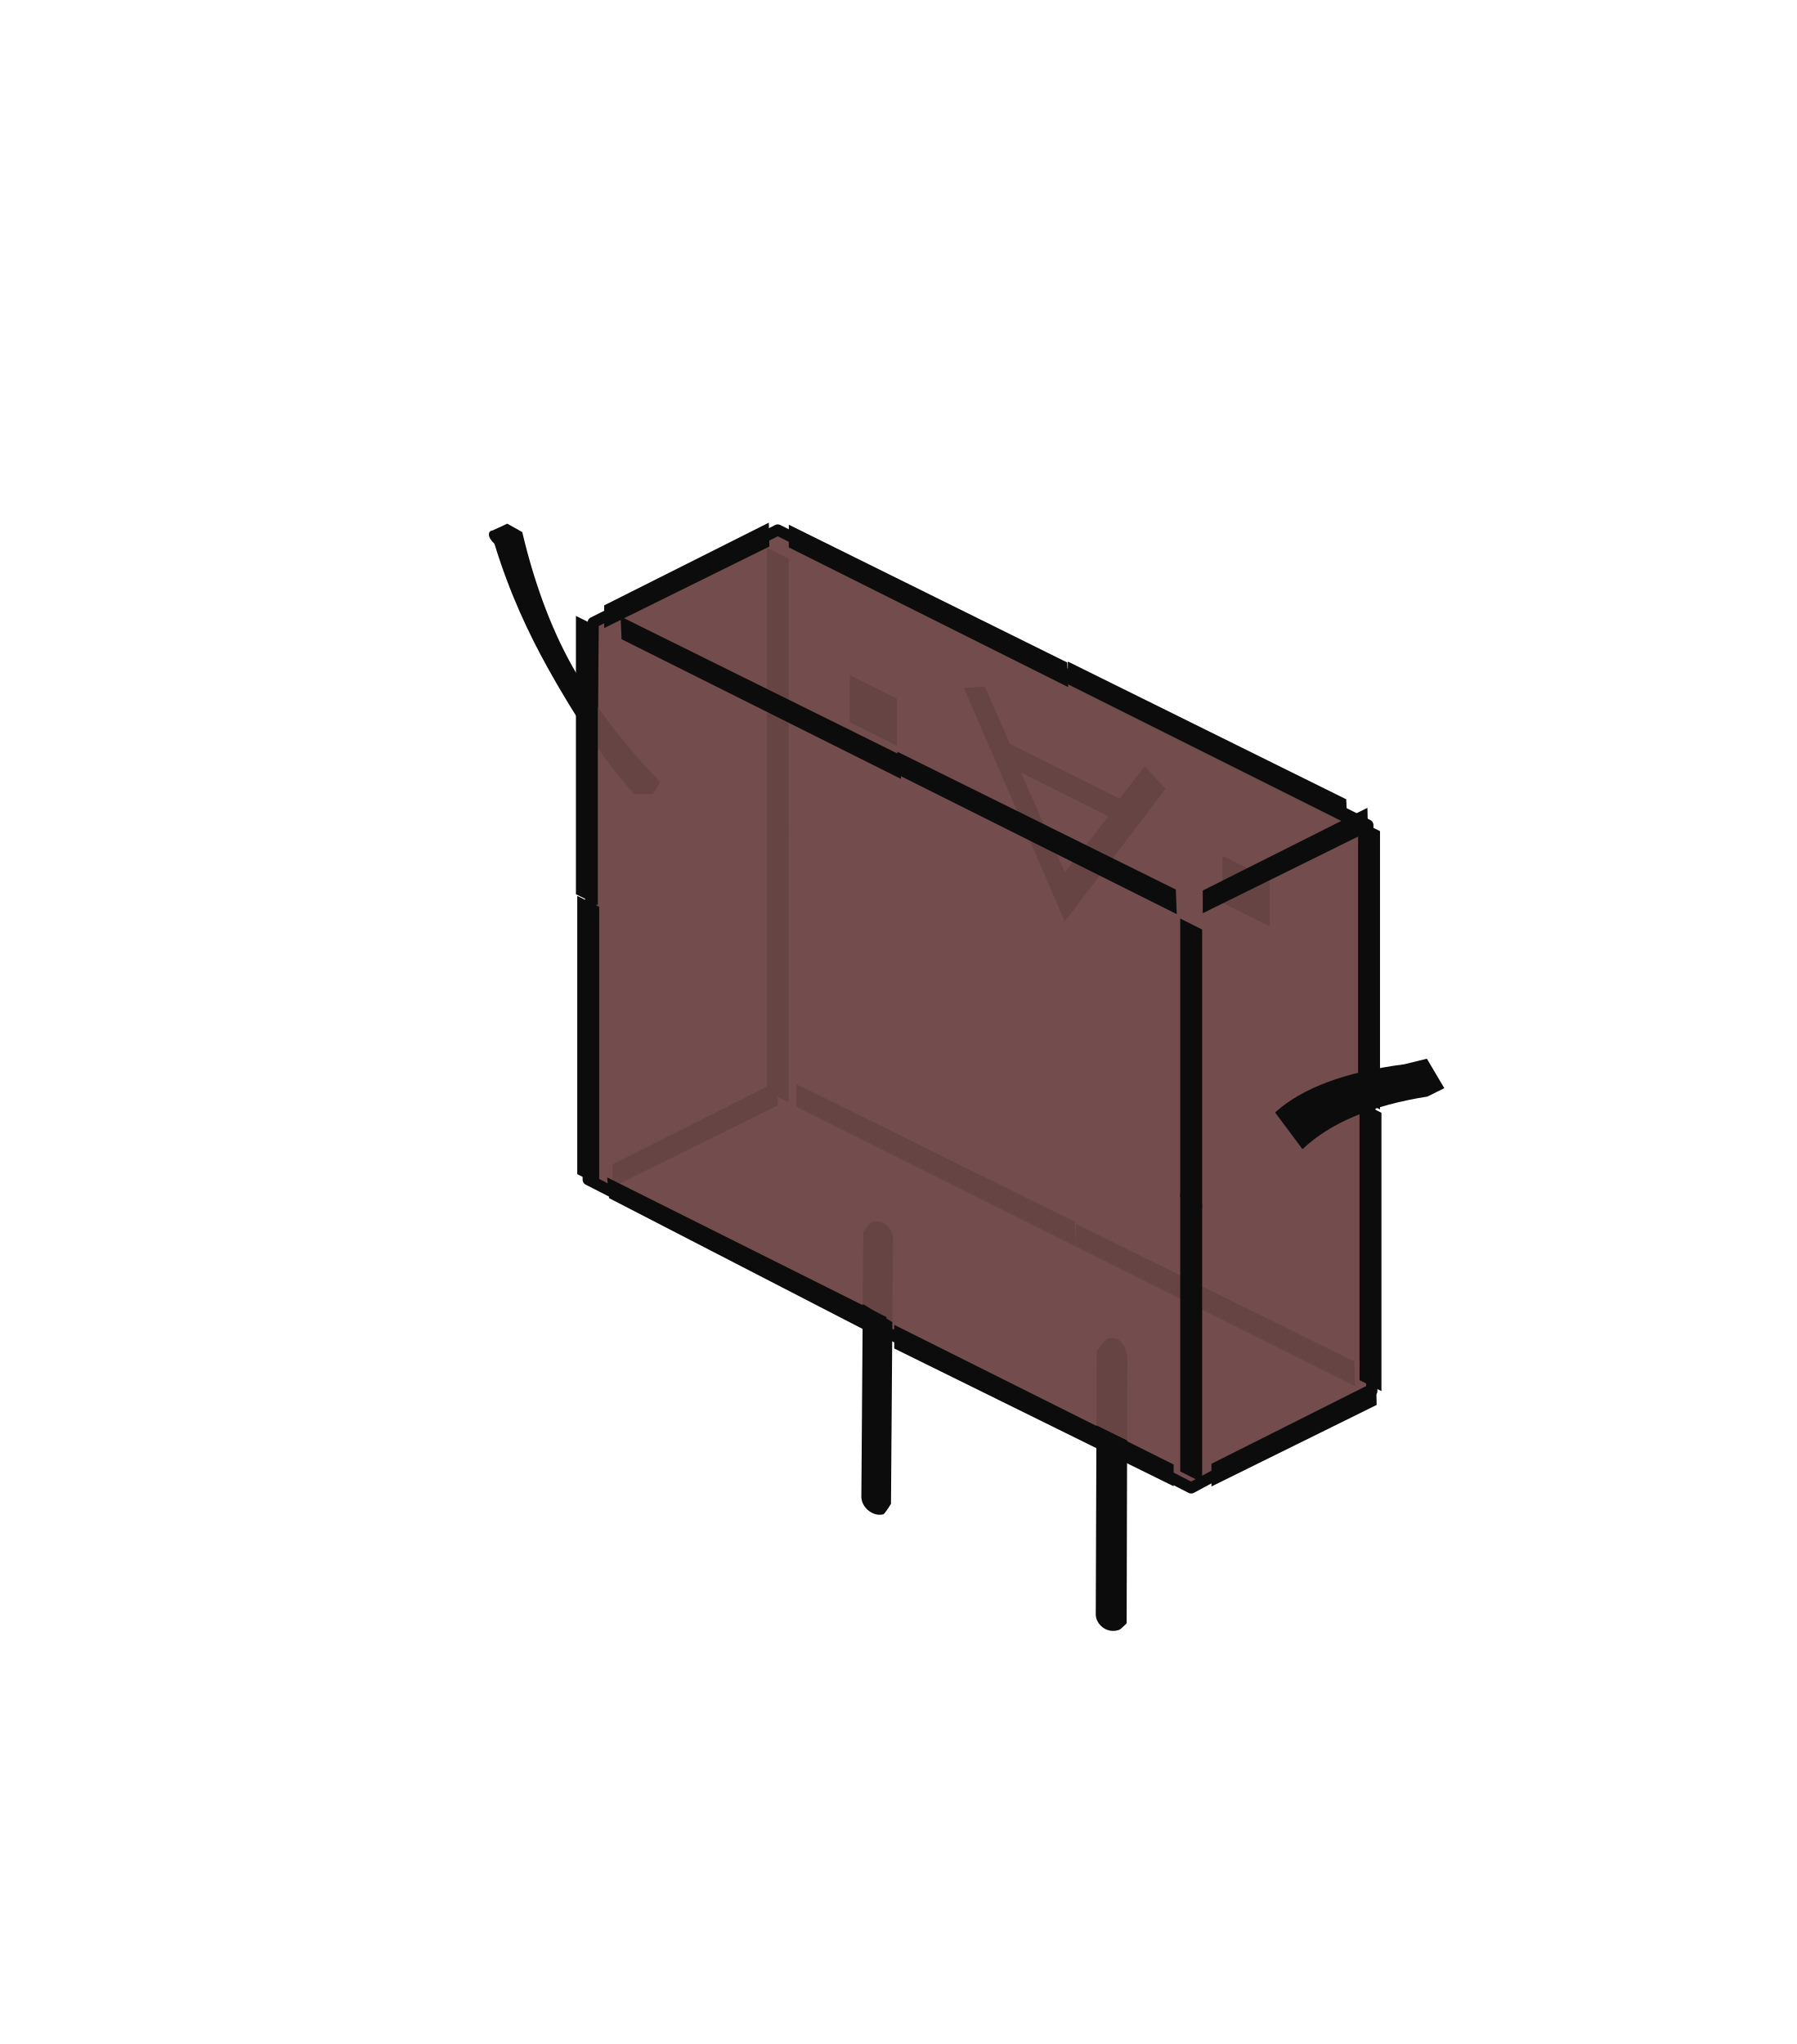
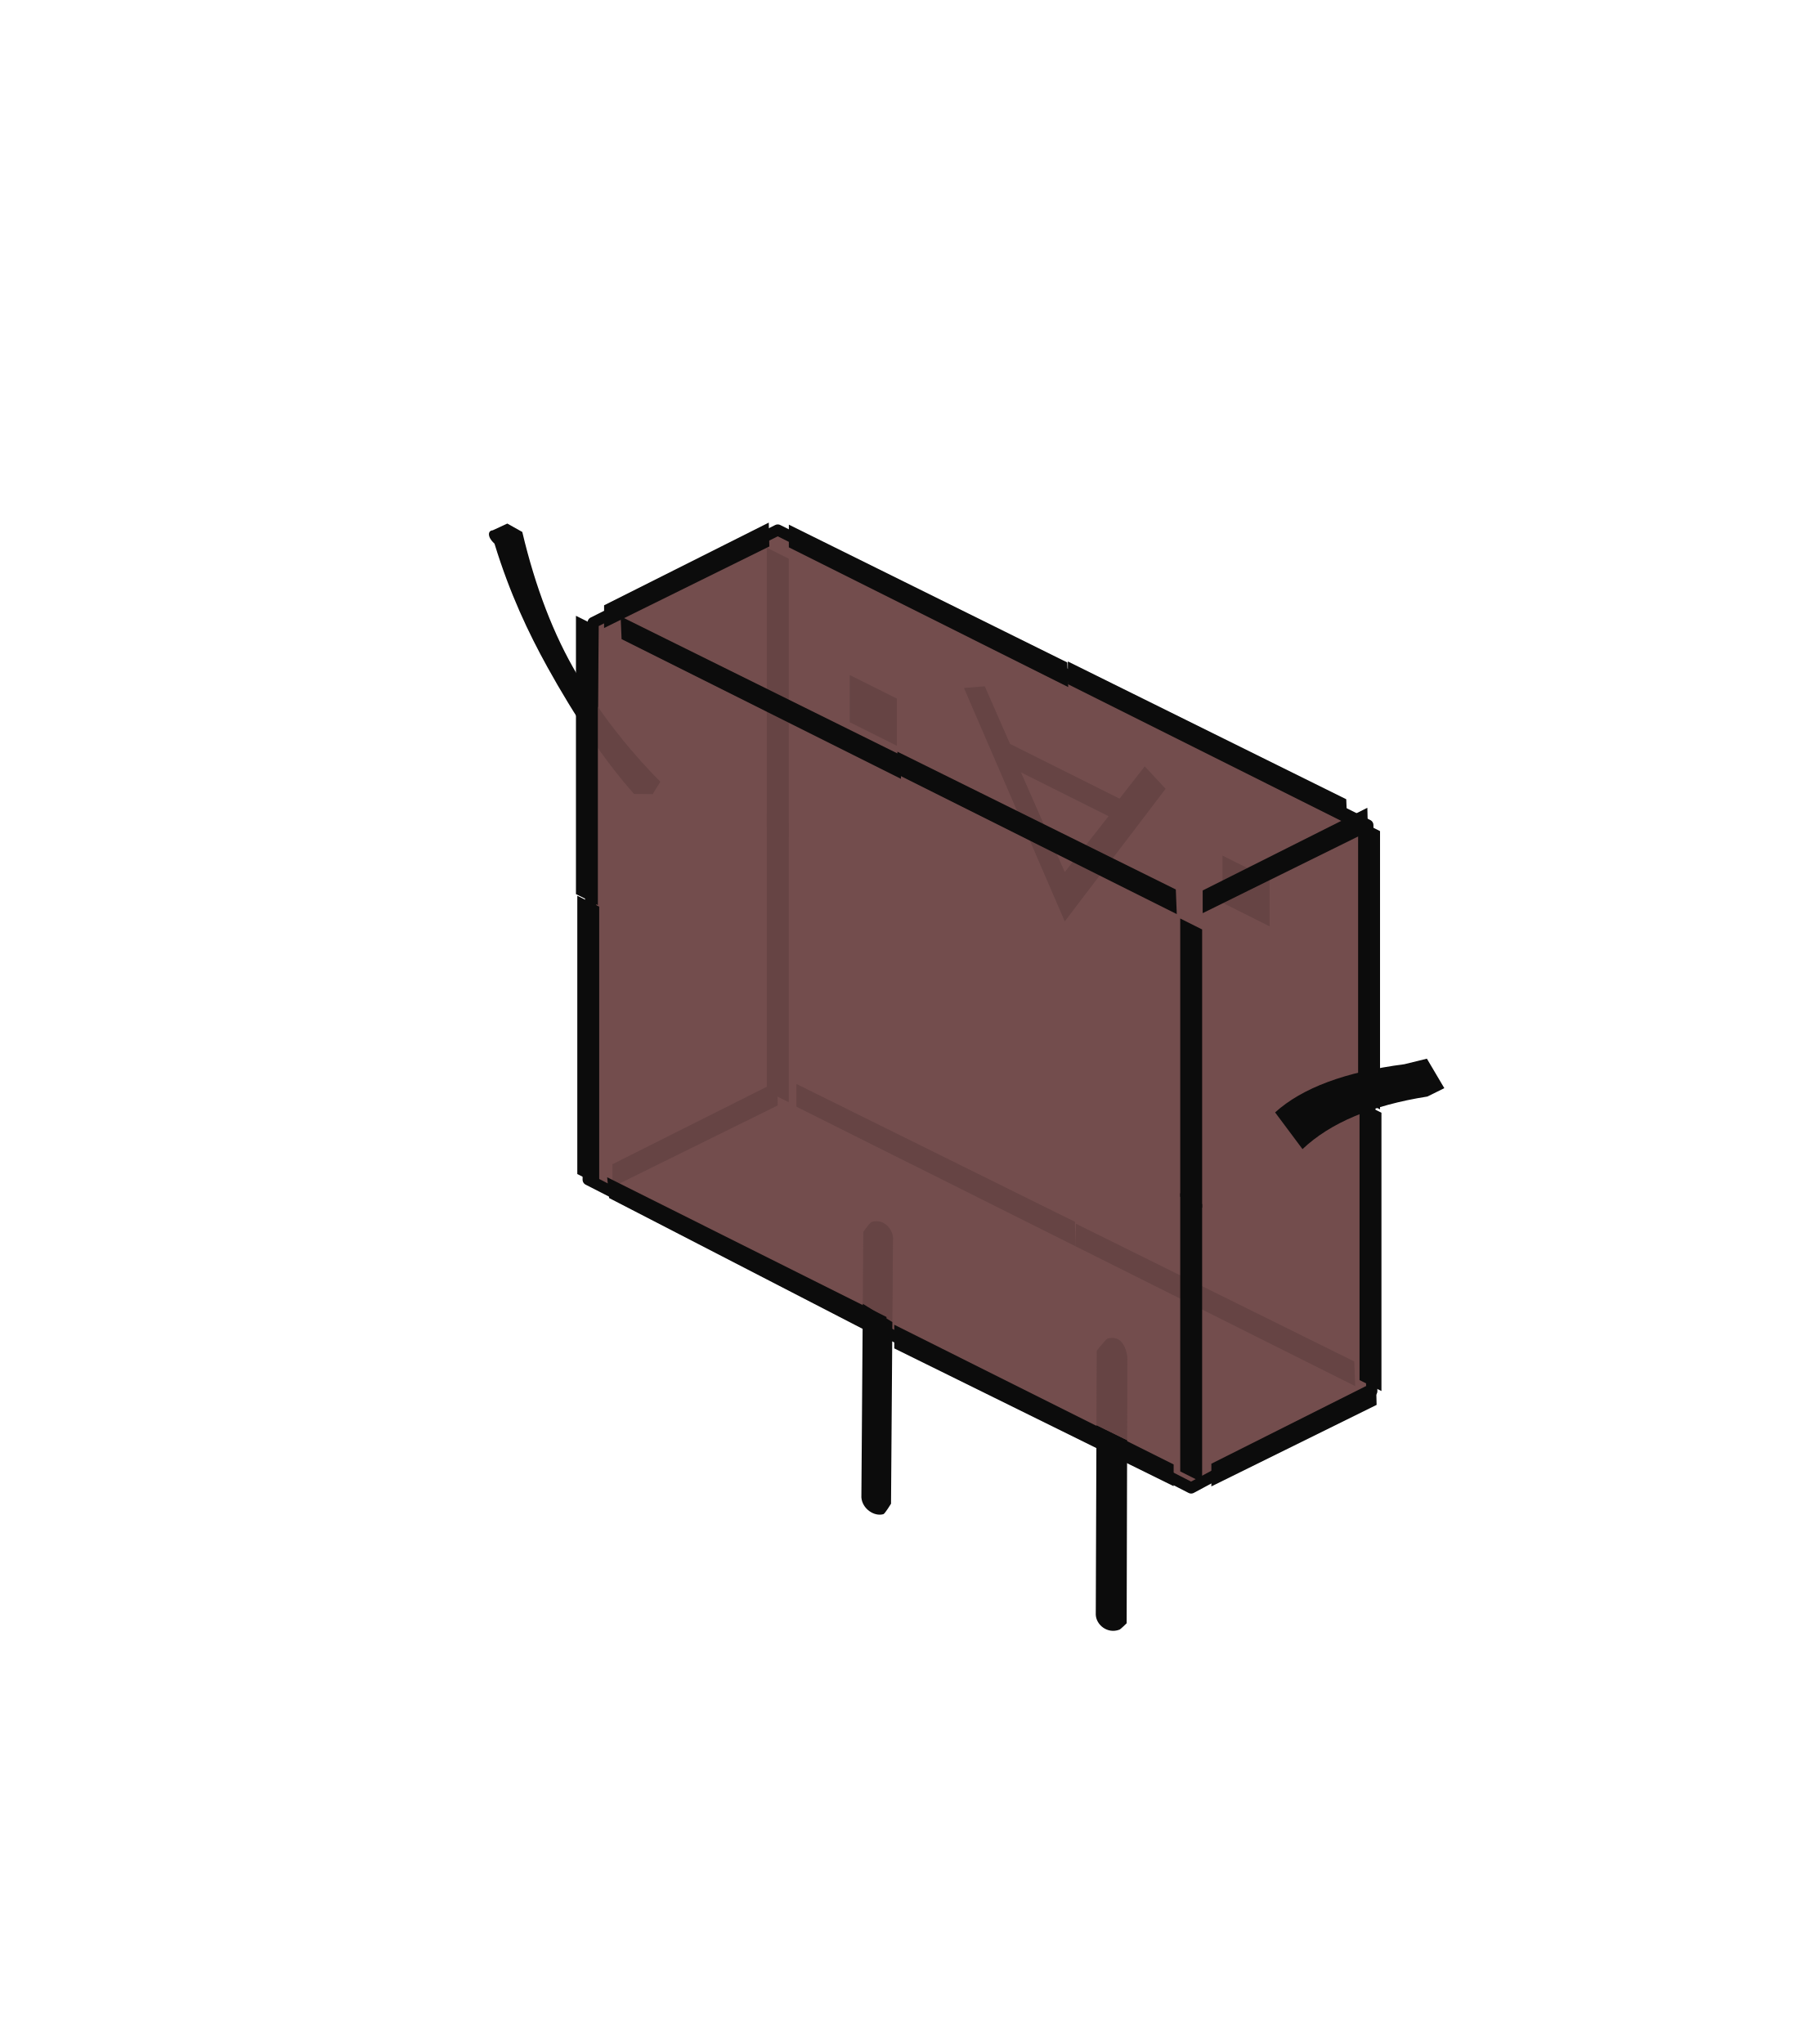
- <svg xmlns="http://www.w3.org/2000/svg" height="182" width="160" viewBox="0 0 160 182" version="1.1" xml:space="preserve" style="fill-rule:evenodd;clip-rule:evenodd;stroke-linecap:round;stroke-linejoin:round;stroke-miterlimit:1.5;">
-   <g id="BackStanding" transform="matrix(-1.14173,0,0,1.14173,171.317,-0.60128)">
-     <g opacity="0.95">
-       <g transform="matrix(0.316158,0,0,0.316158,-128.35,-158.085)">
-         <path d="M542.173,844.83L543.15,705.205L688.709,632.426L734.246,655.253L735.467,792.673L586.728,868.712L542.173,844.83Z" style="fill:rgb(108,68,68);stroke:black;stroke-width:2.77px;" />
-       </g>
-       <g transform="matrix(0.0423495,-0.0211748,1.8807e-17,0.0423495,13.7842,51.9048)">
-         <rect x="1566" y="856.517" width="86.762" height="86.762" style="fill:rgb(94,59,59);fill-rule:nonzero;" />
-       </g>
-       <g transform="matrix(0.0423495,-0.0211748,1.8807e-17,0.0423495,17.5264,49.5765)">
-         <rect x="791.193" y="856.517" width="86.762" height="86.762" style="fill:rgb(94,59,59);fill-rule:nonzero;" />
-       </g>
-       <g transform="matrix(0.0423495,-0.0211748,0,0.0423495,23.1215,54.4794)">
-         <path d="M977.928,1839.54L979.208,2189.34C978.469,2207.48 957.862,2214.49 935.706,2195.12C933.216,2192.94 922.327,2176.59 922.327,2176.59L921.438,1839.04" style="fill-rule:nonzero;" />
-       </g>
-       <g transform="matrix(0.0423495,-0.0211748,0,0.0423495,23.1215,54.4794)">
-         <path d="M921.438,1839.04L921.035,1685.75C922.733,1672.69 930.526,1648.89 957.508,1669.94C960.31,1672.12 977.426,1702.27 977.426,1702.27L977.928,1839.54" style="fill:rgb(94,59,59);fill-rule:nonzero;" />
-       </g>
-       <g transform="matrix(0.0423495,-0.0211748,0,0.0423495,21.9011,55.2303)">
-         <path d="M1382.65,1834.37L1381.55,1683.97C1379.07,1666.49 1395.22,1648.88 1420.91,1669.17C1423.95,1671.57 1436.16,1695.08 1436.16,1695.08L1437.12,1827.97" style="fill:rgb(94,59,59);fill-rule:nonzero;" />
-       </g>
-       <g transform="matrix(0.0423495,-0.0211748,0,0.0423495,21.9011,55.2303)">
-         <path d="M1437.12,1827.97L1439.72,2185.78C1438.26,2205.83 1416.23,2209.93 1399.14,2196.43C1396.34,2194.22 1385.11,2170.15 1385.11,2170.15L1382.65,1834.37" style="fill-rule:nonzero;" />
-       </g>
-       <g transform="matrix(0.0423495,-0.0211748,1.8807e-17,0.0423495,15.2164,52.1842)">
-         <path d="M1222.99,1088.56L1037.36,751.595L1075.69,729.4L1122.1,812.127L1323.87,812.127L1370.28,729.4L1408.62,751.595L1222.99,1088.56ZM1142.28,854.499L1222.99,997.757L1303.69,854.499L1142.28,854.499Z" style="fill:rgb(94,59,59);fill-rule:nonzero;" />
-       </g>
-       <g transform="matrix(0.0423495,-0.0211748,0,0.0423495,28.12,56.2723)">
-         <path d="M292.815,789.932C401.772,858.534 481.136,927.81 530.907,997.757L480.464,1040.13C429.348,966.146 352.674,895.526 250.443,828.269L219.267,797.248L251.352,758.999L292.815,789.932Z" style="fill-rule:nonzero;" />
-       </g>
-       <g transform="matrix(0.0423495,-0.0211748,0,0.0423495,18.733,57.0232)">
-         <path d="M2012.23,1032.13C1987.7,1055.62 1961.37,1077.01 1933.22,1094.76L1898.95,1078.07L1884.8,1048.2C1933.62,1023.25 1976.32,992.164 2012.9,954.956" style="fill:rgb(94,59,59);fill-rule:nonzero;" />
-       </g>
-       <g transform="matrix(0.0423495,-0.0211748,0,0.0423495,18.733,57.0232)">
-         <path d="M2012.9,954.956C2021.66,946.035 2030.08,936.762 2038.15,927.137C2081.19,876.021 2114.82,805.401 2139.03,715.276L2166.61,713.608L2193.51,739.489C2202.93,744.869 2203.65,757.099 2190.2,762.48C2161.95,840.498 2127.6,895.526 2092.62,941.261C2068.43,972.794 2041.63,1003.97 2012.23,1032.13" style="fill-rule:nonzero;" />
-       </g>
-       <g transform="matrix(0.0423495,-0.0211748,0,0.0423495,28.6109,59.5202)">
-         <path d="M702.177,596.153L1214.91,598.825L1214.91,640.62L700.395,640.62L702.177,596.153Z" style="fill-rule:nonzero;" />
-       </g>
-       <g transform="matrix(0.0423495,-0.0211748,0,0.0423495,37.0775,41.8138)">
-         <path d="M702.177,596.153L1214.91,598.825L1214.91,640.62L700.395,640.62L702.177,596.153Z" style="fill-rule:nonzero;" />
-       </g>
-       <g transform="matrix(0.0423495,-0.0211748,0,0.0423495,15.3179,52.483)">
-         <path d="M702.177,596.153L1214.91,598.825L1214.91,640.62L700.395,640.62L702.177,596.153Z" style="fill-rule:nonzero;" />
-       </g>
-       <g transform="matrix(0.0423495,-0.0211748,0,0.0423495,14.696,96.3307)">
-         <path d="M702.177,596.153L1214.91,598.825L1214.91,640.62L700.395,640.62L702.177,596.153Z" style="fill:rgb(94,59,59);fill-rule:nonzero;" />
-       </g>
-       <g transform="matrix(0.0423495,-0.0211748,0,0.0423495,36.4857,85.4358)">
-         <path d="M702.177,596.153L1214.91,598.825L1214.91,640.62L700.395,640.62L702.177,596.153Z" style="fill:rgb(94,59,59);fill-rule:nonzero;" />
-       </g>
-       <g transform="matrix(0.0250436,0.0123618,1.11216e-17,0.0423495,25.8189,29.5991)">
-         <path d="M702.177,596.153L1214.91,598.825L1214.91,640.62L700.395,640.62L702.177,596.153Z" style="fill-rule:nonzero;" />
-       </g>
-       <g transform="matrix(0.0250436,0.0123618,1.11216e-17,0.0423495,72.503,7.3593)">
-         <path d="M702.177,596.153L1214.91,598.825L1214.91,640.62L700.395,640.62L702.177,596.153Z" style="fill-rule:nonzero;" />
-       </g>
-       <g transform="matrix(0.0250436,0.0123618,1.11216e-17,0.0423495,71.8509,50.9512)">
-         <path d="M702.177,596.153L1214.91,598.825L1214.91,640.62L700.395,640.62L702.177,596.153Z" style="fill:rgb(94,59,59);fill-rule:nonzero;" />
-       </g>
-       <g transform="matrix(0.0250436,0.0123618,1.11216e-17,0.0423495,25.1416,74.3059)">
-         <path d="M702.177,596.153L1214.91,598.825L1214.91,640.62L700.395,640.62L702.177,596.153Z" style="fill-rule:nonzero;" />
-       </g>
-       <g transform="matrix(0.0423495,-0.0211748,0,0.0423495,29.7951,58.9655)">
-         <rect x="625.74" y="644.656" width="40.354" height="512.502" style="fill-rule:nonzero;" />
-       </g>
-       <g transform="matrix(0.0423495,-0.0211748,0,0.0423495,15.8098,73.2593)">
-         <rect x="625.74" y="644.656" width="40.354" height="512.502" style="fill-rule:nonzero;" />
-       </g>
-       <g transform="matrix(0.0423495,-0.0211748,0,0.0423495,15.9212,51.2954)">
-         <rect x="625.74" y="644.656" width="40.354" height="512.502" style="fill-rule:nonzero;" />
-       </g>
-       <g transform="matrix(0.0423495,-0.0211748,-1.16909e-32,0.0423495,62.0371,30.0521)">
-         <rect x="625.74" y="644.656" width="40.354" height="512.502" style="fill:rgb(94,59,59);fill-rule:nonzero;" />
-       </g>
-       <g transform="matrix(0.0423495,-0.0211748,0,0.0423495,62.0371,50.7327)">
-         <rect x="625.74" y="644.656" width="40.354" height="512.502" style="fill:rgb(94,59,59);fill-rule:nonzero;" />
-       </g>
-       <g transform="matrix(0.0423495,-0.0211748,0,0.0423495,28.2481,59.9099)">
-         <path d="M1216.93,597.043L1733.23,599.716L1731.45,640.62L1216.93,640.62L1216.93,597.043Z" style="fill-rule:nonzero;" />
-       </g>
-       <g transform="matrix(0.0423495,-0.0211748,0,0.0423495,28.0477,59.8018)">
-         <rect x="1779.88" y="644.656" width="40.354" height="512.502" style="fill-rule:nonzero;" />
-       </g>
-       <g transform="matrix(0.0423495,-0.0211748,0,0.0423495,31.5896,57.6102)">
-         <rect x="583.367" y="1161.19" width="40.354" height="512.502" style="fill-rule:nonzero;" />
-       </g>
-       <g transform="matrix(0.0423495,-0.0211748,0,0.0423495,30.3944,58.8631)">
-         <path d="M664.076,1651.5L1178.6,1651.5L1178.6,1695.08L664.076,1691.51L664.076,1651.5Z" style="fill-rule:nonzero;" />
-       </g>
-       <g transform="matrix(0.0423495,-0.0211748,0,0.0423495,30.9095,58.3026)">
-         <path d="M1180.61,1651.5L1695.13,1651.5L1691.57,1687.95L1185.96,1695.97L1180.61,1651.5Z" style="fill-rule:nonzero;" />
-       </g>
-       <g transform="matrix(0.0423495,-0.0211748,0,0.0423495,29.7373,58.8631)">
-         <rect x="1737.51" y="1161.19" width="40.354" height="512.502" style="fill-rule:nonzero;" />
-       </g>
-     </g>
+ <svg xmlns="http://www.w3.org/2000/svg" height="182" width="160" xml:space="preserve" style="fill-rule:evenodd;clip-rule:evenodd;stroke-linecap:round;stroke-linejoin:round;stroke-miterlimit:1.5">
+   <g opacity=".95">
+     <path d="m542.173 844.83.977-139.625 145.559-72.779 45.537 22.827 1.221 137.42-148.739 76.039-44.555-23.882Z" style="fill:#6c4444;stroke:#000;stroke-width:2.77px" transform="matrix(-.36097 0 0 .36097 317.858 -181.092)" />
+     <path style="fill:#5e3b3b;fill-rule:nonzero" d="M1566 856.517h86.762v86.762H1566z" transform="matrix(-.04835 -.02418 0 .04835 155.58 58.66)" />
+     <path style="fill:#5e3b3b;fill-rule:nonzero" d="M791.193 856.517h86.762v86.762h-86.762z" transform="matrix(-.04835 -.02418 0 .04835 151.307 56.002)" />
+     <path d="m977.928 1839.54 1.28 349.8c-.739 18.14-21.346 25.15-43.502 5.78-2.49-2.18-13.379-18.53-13.379-18.53l-.889-337.55" style="fill-rule:nonzero" transform="matrix(-.04835 -.02418 0 .04835 144.918 61.6)" />
+     <path d="m921.438 1839.04-.403-153.29c1.698-13.06 9.491-36.86 36.473-15.81 2.802 2.18 19.918 32.33 19.918 32.33l.502 137.27" style="fill:#5e3b3b;fill-rule:nonzero" transform="matrix(-.04835 -.02418 0 .04835 144.918 61.6)" />
+     <path d="m1382.65 1834.37-1.1-150.4c-2.48-17.48 13.67-35.09 39.36-14.8 3.04 2.4 15.25 25.91 15.25 25.91l.96 132.89" style="fill:#5e3b3b;fill-rule:nonzero" transform="matrix(-.04835 -.02418 0 .04835 146.312 62.457)" />
+     <path d="m1437.12 1827.97 2.6 357.81c-1.46 20.05-23.49 24.15-40.58 10.65-2.8-2.21-14.03-26.28-14.03-26.28l-2.46-335.78" style="fill-rule:nonzero" transform="matrix(-.04835 -.02418 0 .04835 146.312 62.457)" />
+     <path d="m1222.99 1088.56-185.63-336.965 38.33-22.195 46.41 82.727h201.77l46.41-82.727 38.34 22.195-185.63 336.965Zm-80.71-234.061 80.71 143.258 80.7-143.258h-161.41Z" style="fill:#5e3b3b;fill-rule:nonzero" transform="matrix(-.04835 -.02418 0 .04835 153.944 58.979)" />
+     <path d="M292.815 789.932c108.957 68.602 188.321 137.878 238.092 207.825l-50.443 42.373c-51.116-73.984-127.79-144.604-230.021-211.861l-31.176-31.021 32.085-38.249 41.463 30.933Z" style="fill-rule:nonzero" transform="matrix(-.04835 -.02418 0 .04835 139.212 63.646)" />
+     <path d="M2012.23 1032.13c-24.53 23.49-50.86 44.88-79.01 62.63l-34.27-16.69-14.15-29.87c48.82-24.95 91.52-56.036 128.1-93.244" style="fill:#5e3b3b;fill-rule:nonzero" transform="matrix(-.04835 -.02418 0 .04835 149.929 64.504)" />
+     <path d="M2012.9 954.956a478.284 478.284 0 0 0 25.25-27.819c43.04-51.116 76.67-121.736 100.88-211.861l27.58-1.668 26.9 25.881c9.42 5.38 10.14 17.61-3.31 22.991-28.25 78.018-62.6 133.046-97.58 178.781-24.19 31.533-50.99 62.709-80.39 90.869" style="fill-rule:nonzero" transform="matrix(-.04835 -.02418 0 .04835 149.929 64.504)" />
+     <path d="m702.177 596.153 512.733 2.672v41.795H700.395l1.782-44.467Z" style="fill-rule:nonzero" transform="matrix(-.04835 -.02418 0 .04835 138.651 67.355)" />
+     <path d="m702.177 596.153 512.733 2.672v41.795H700.395l1.782-44.467Z" style="fill-rule:nonzero" transform="matrix(-.04835 -.02418 0 .04835 128.985 47.139)" />
+     <path d="m702.177 596.153 512.733 2.672v41.795H700.395l1.782-44.467Z" style="fill-rule:nonzero" transform="matrix(-.04835 -.02418 0 .04835 153.828 59.32)" />
+     <path d="m702.177 596.153 512.733 2.672v41.795H700.395l1.782-44.467Z" style="fill:#5e3b3b;fill-rule:nonzero" transform="matrix(-.04835 -.02418 0 .04835 154.538 109.382)" />
+     <path d="m702.177 596.153 512.733 2.672v41.795H700.395l1.782-44.467Z" style="fill:#5e3b3b;fill-rule:nonzero" transform="matrix(-.04835 -.02418 0 .04835 129.66 96.943)" />
+     <path d="m702.177 596.153 512.733 2.672v41.795H700.395l1.782-44.467Z" style="fill-rule:nonzero" transform="matrix(-.0286 .01411 0 .04835 141.839 33.193)" />
+     <path d="m702.177 596.153 512.733 2.672v41.795H700.395l1.782-44.467Z" style="fill-rule:nonzero" transform="matrix(-.0286 .01411 0 .04835 88.538 7.801)" />
+     <path d="m702.177 596.153 512.733 2.672v41.795H700.395l1.782-44.467Z" style="fill:#5e3b3b;fill-rule:nonzero" transform="matrix(-.0286 .01411 0 .04835 89.283 57.571)" />
+     <path d="m702.177 596.153 512.733 2.672v41.795H700.395l1.782-44.467Z" style="fill-rule:nonzero" transform="matrix(-.0286 .01411 0 .04835 142.612 84.236)" />
+     <path style="fill-rule:nonzero" d="M625.74 644.656h40.354v512.502H625.74z" transform="matrix(-.04835 -.02418 0 .04835 137.299 66.721)" />
+     <path style="fill-rule:nonzero" d="M625.74 644.656h40.354v512.502H625.74z" transform="matrix(-.04835 -.02418 0 .04835 153.266 83.041)" />
+     <path style="fill-rule:nonzero" d="M625.74 644.656h40.354v512.502H625.74z" transform="matrix(-.04835 -.02418 0 .04835 153.14 57.964)" />
+     <path style="fill:#5e3b3b;fill-rule:nonzero" d="M625.74 644.656h40.354v512.502H625.74z" transform="matrix(-.04835 -.02418 0 .04835 100.487 33.71)" />
+     <path style="fill:#5e3b3b;fill-rule:nonzero" d="M625.74 644.656h40.354v512.502H625.74z" transform="matrix(-.04835 -.02418 0 .04835 100.487 57.322)" />
+     <path d="m1216.93 597.043 516.3 2.673-1.78 40.904h-514.52v-43.577Z" style="fill-rule:nonzero" transform="matrix(-.04835 -.02418 0 .04835 139.065 67.8)" />
+     <path style="fill-rule:nonzero" d="M1779.88 644.656h40.354v512.502h-40.354z" transform="matrix(-.04835 -.02418 0 .04835 139.294 67.676)" />
+     <path style="fill-rule:nonzero" d="M583.367 1161.19h40.354v512.502h-40.354z" transform="matrix(-.04835 -.02418 0 .04835 135.25 65.174)" />
+     <path d="M664.076 1651.5H1178.6v43.58l-514.524-3.57v-40.01Z" style="fill-rule:nonzero" transform="matrix(-.04835 -.02418 0 .04835 136.615 66.604)" />
+     <path d="M1180.61 1651.5h514.52l-3.56 36.45-505.61 8.02-5.35-44.47Z" style="fill-rule:nonzero" transform="matrix(-.04835 -.02418 0 .04835 136.027 65.965)" />
+     <path style="fill-rule:nonzero" d="M1737.51 1161.19h40.354v512.502h-40.354z" transform="matrix(-.04835 -.02418 0 .04835 137.365 66.604)" />
  </g>
</svg>
